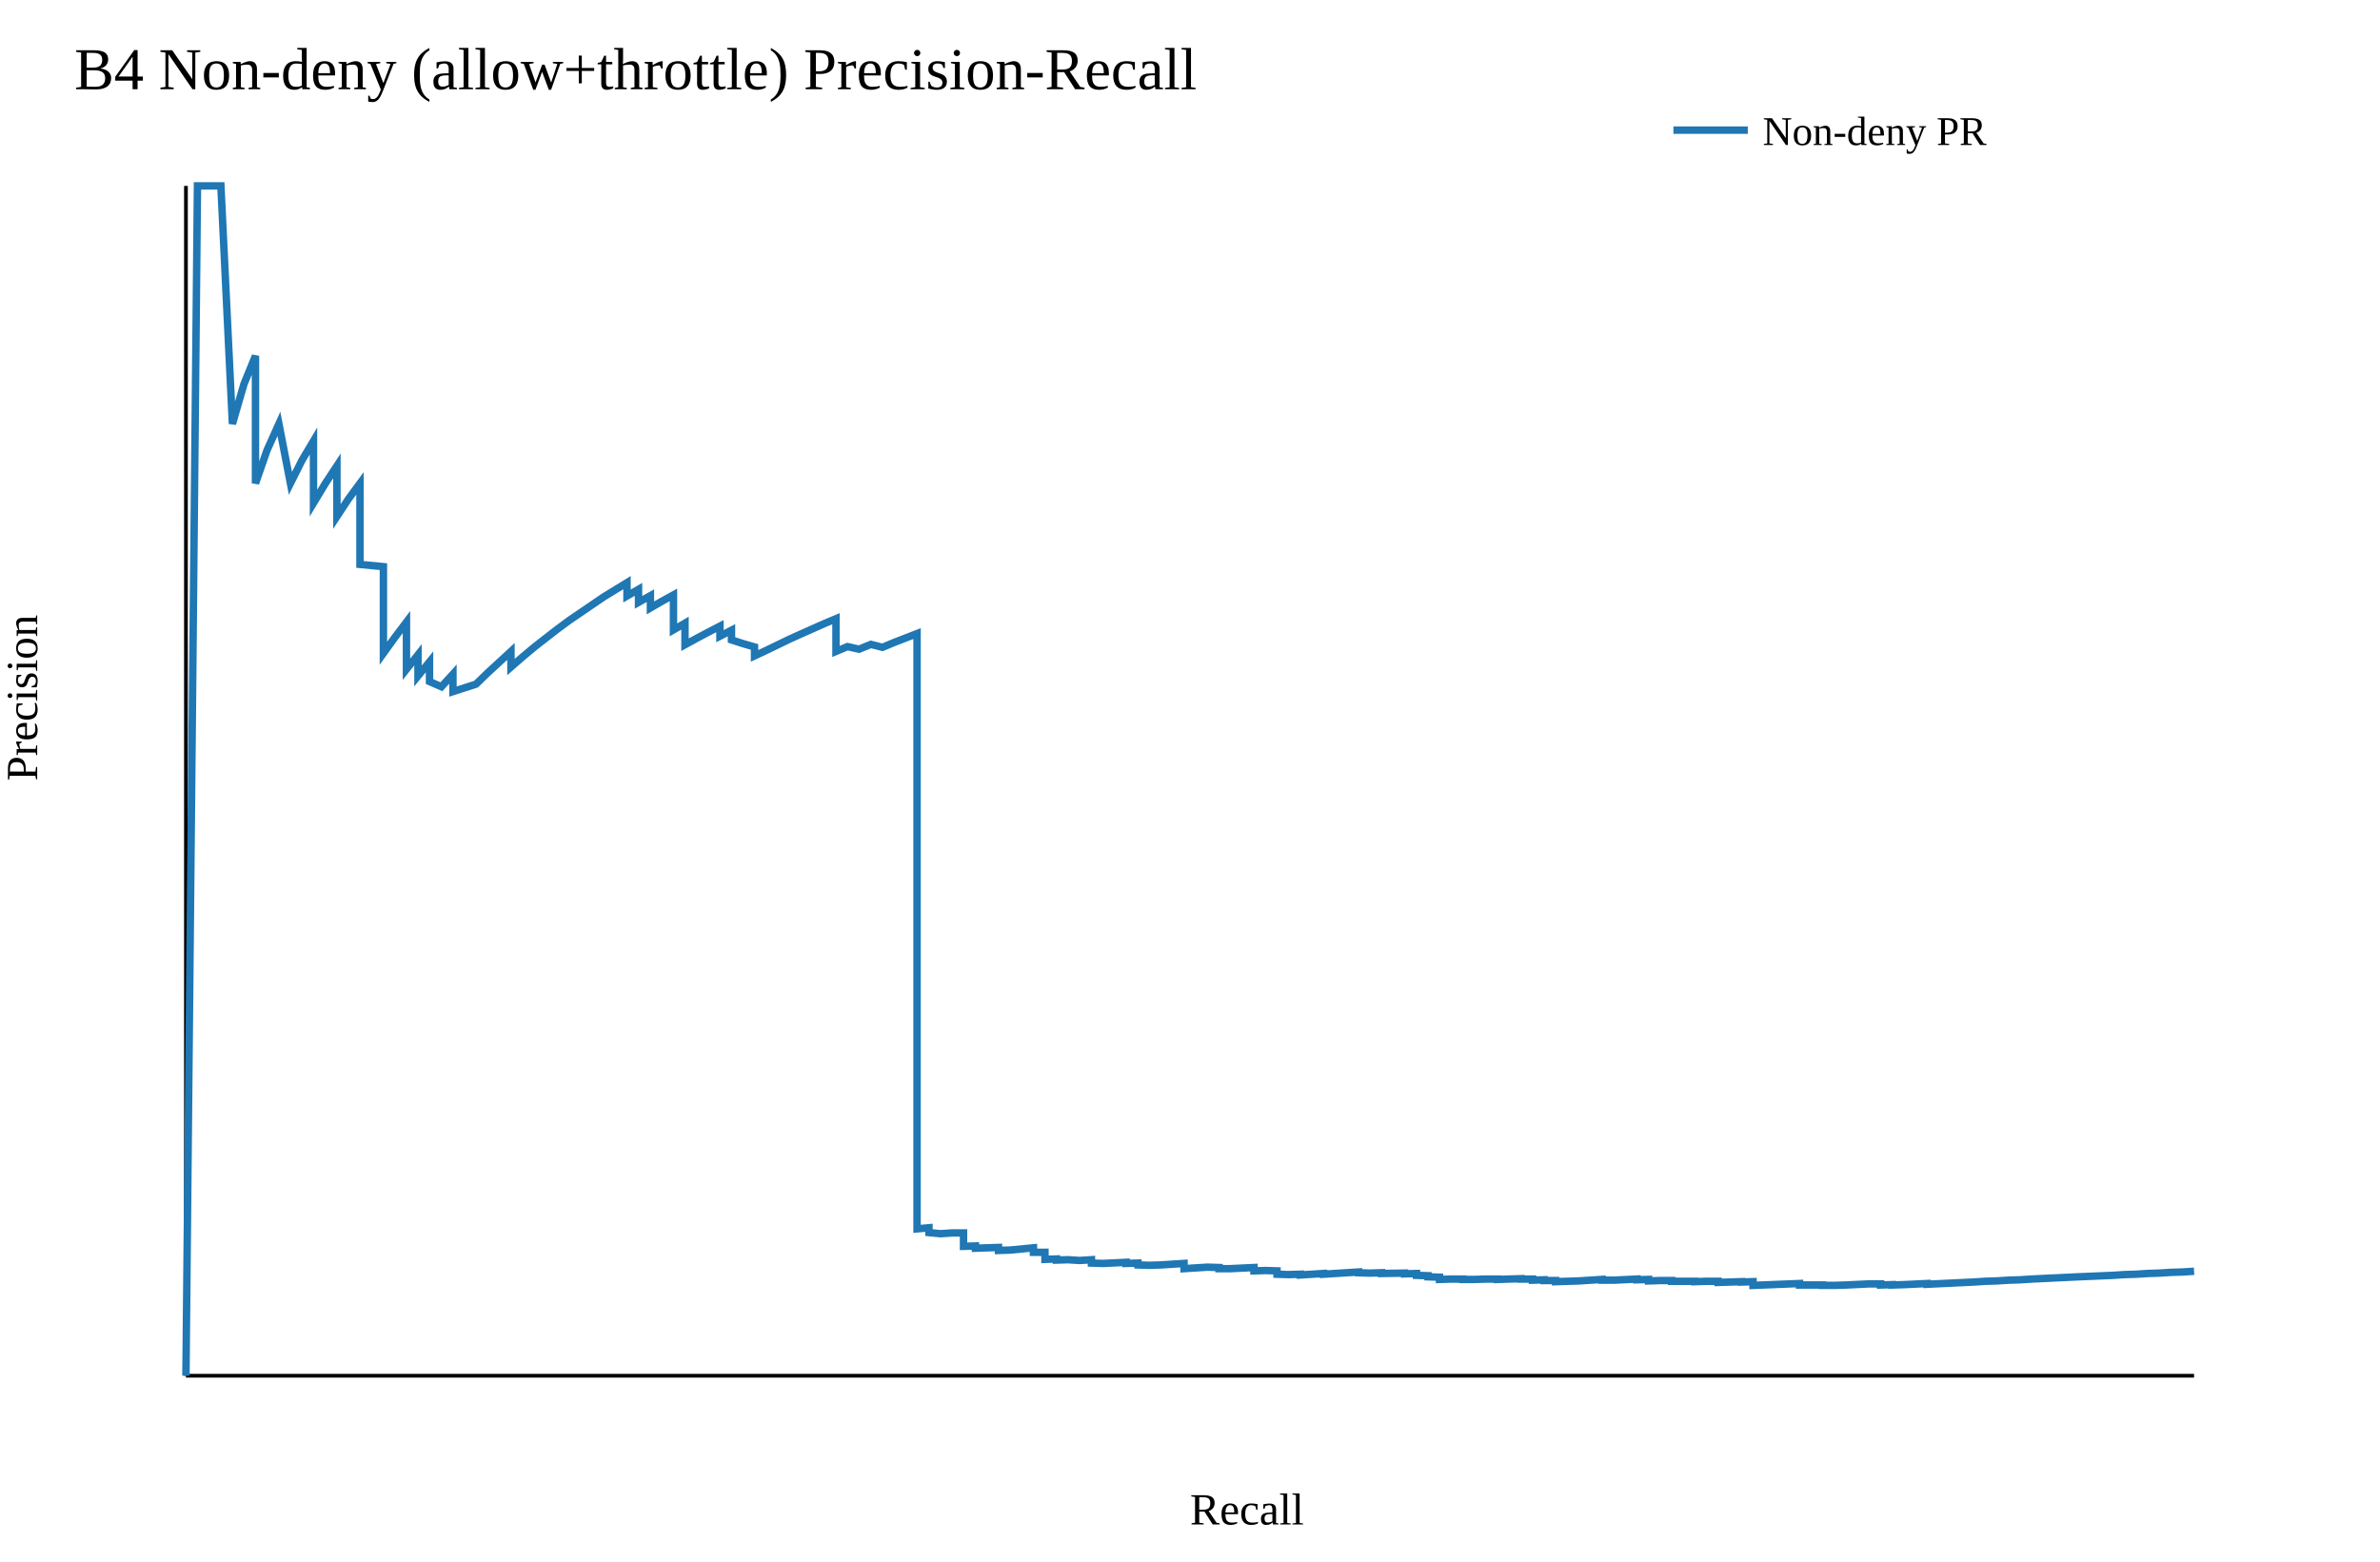
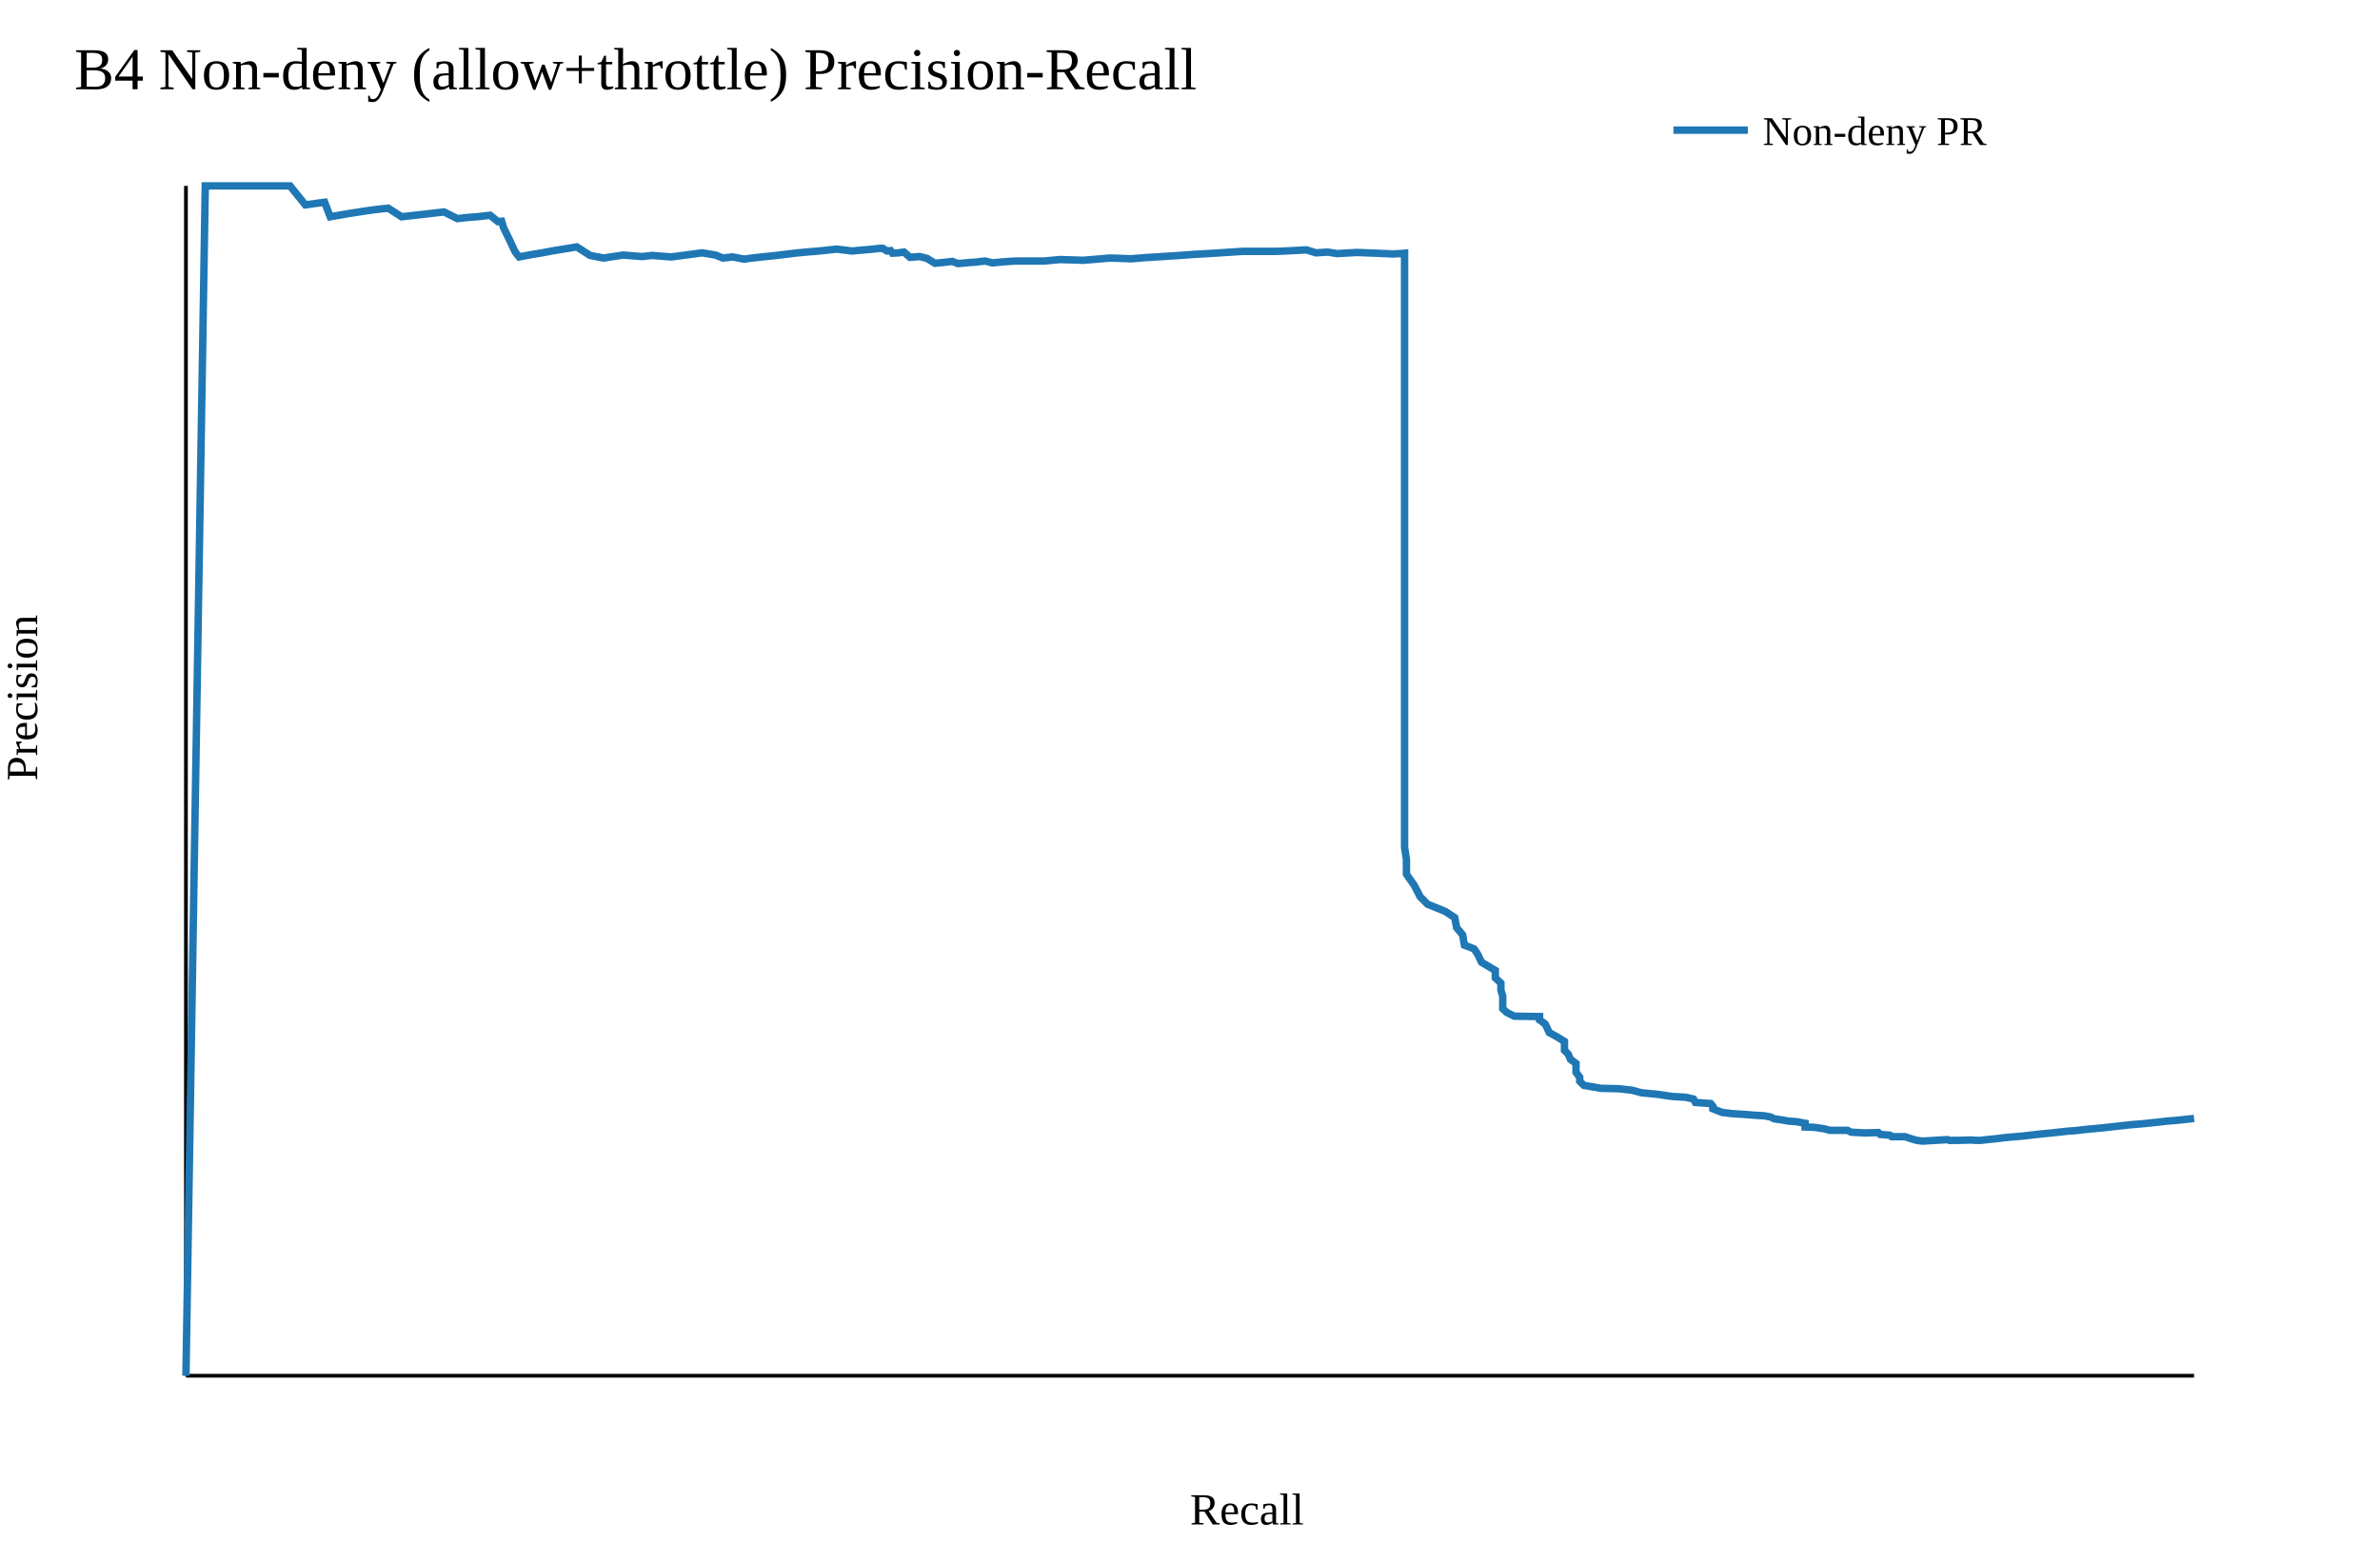
<svg xmlns="http://www.w3.org/2000/svg" width="640" height="420">
  <text x="20" y="24" font-size="16">B4 Non-deny (allow+throttle) Precision-Recall</text>
  <line x1="50" y1="370" x2="590" y2="370" stroke="black" />
  <line x1="50" y1="370" x2="50" y2="50" stroke="black" />
  <text x="320" y="410" font-size="12">Recall</text>
  <text x="10" y="210" font-size="12" transform="rotate(-90 10,210)">Precision</text>
-   <polyline fill="none" stroke="#1f77b4" stroke-width="2" points="50.0,370.0 53.1,50.0 56.2,50.0 59.4,50.0 62.5,114.0 65.6,103.3 68.7,95.7 68.7,130.0 71.8,121.1 75.0,114.0 78.1,130.0 81.2,123.8 84.3,118.6 84.3,135.3 87.5,130.0 90.6,125.3 90.6,138.9 93.7,134.2 96.8,130.0 96.8,141.4 96.8,151.8 103.1,152.4 103.1,168.5 103.1,175.7 106.2,171.4 109.3,167.3 109.3,173.9 109.3,180.0 112.4,176.1 112.4,181.8 115.5,178.0 115.5,183.3 118.7,184.7 121.8,181.3 121.8,186.0 128.0,184.0 131.2,180.9 137.4,175.2 137.4,179.4 140.5,176.7 143.6,174.1 146.8,171.6 149.9,169.2 153.0,166.9 162.4,160.5 165.5,158.6 168.6,156.7 168.6,160.3 171.7,158.5 171.7,162.0 174.9,160.2 174.9,163.5 178.0,161.7 181.1,160.0 181.1,166.4 181.1,169.4 184.2,167.6 184.2,173.4 187.3,171.7 190.5,170.0 193.6,168.4 193.6,171.1 196.7,169.5 196.7,172.1 199.8,173.1 202.9,174.0 202.9,176.4 206.1,174.9 209.2,173.4 212.3,171.9 215.4,170.5 221.7,167.7 224.8,166.4 224.8,168.7 224.8,173.1 224.8,175.2 227.9,173.9 231.0,174.6 234.2,173.3 237.3,174.1 240.4,172.8 243.5,171.6 246.6,170.4 246.6,172.4 246.6,178.0 246.6,188.4 246.6,191.6 246.6,199.2 246.6,208.7 246.6,216.1 246.6,222.8 246.6,229.0 246.6,233.8 246.6,242.4 246.6,250.0 246.6,262.2 246.6,270.7 246.6,275.4 246.6,276.7 246.6,281.2 246.6,282.3 246.6,284.9 246.6,287.0 246.6,288.7 246.6,291.9 246.6,294.5 246.6,296.7 246.6,298.5 246.6,301.0 246.6,302.3 246.6,304.3 246.6,307.0 246.6,308.5 246.6,310.2 246.6,311.2 246.6,312.4 246.6,314.6 246.6,315.8 246.6,317.6 246.6,318.6 246.6,319.3 246.6,320.5 246.6,321.4 246.6,322.6 246.6,323.5 246.6,324.7 246.6,325.5 246.6,326.0 246.6,327.2 246.6,328.2 246.6,328.8 246.6,329.7 246.6,330.5 249.8,330.2 249.8,331.0 249.8,331.1 249.8,331.5 252.9,331.8 256.0,331.6 259.1,331.6 259.1,332.6 259.1,333.2 259.1,333.4 259.1,333.7 259.1,333.9 259.1,334.6 259.1,335.2 262.3,335.1 262.3,335.7 268.5,335.5 268.5,335.9 268.5,336.3 271.6,336.2 277.9,335.6 277.9,335.9 277.9,336.3 277.9,336.8 281.0,336.8 281.0,337.3 281.0,337.9 281.0,338.3 281.0,338.7 284.1,338.6 284.1,338.9 287.2,338.8 290.3,339.0 293.5,338.8 293.5,339.3 293.5,339.4 293.5,339.7 296.6,339.8 302.8,339.5 302.8,339.8 306.0,339.7 306.0,339.9 306.0,340.2 309.1,340.3 312.2,340.2 318.4,339.8 318.4,340.2 318.4,340.4 318.4,340.6 318.4,340.7 318.4,340.9 318.4,341.2 324.7,340.8 327.8,340.9 327.8,341.2 330.9,341.2 337.2,340.9 337.2,341.1 337.2,341.3 337.2,341.6 337.2,341.8 340.3,341.7 343.4,341.8 343.4,342.1 343.4,342.3 343.4,342.4 343.4,342.7 346.5,342.8 349.7,342.7 349.7,342.9 355.9,342.5 355.9,342.7 365.3,342.1 365.3,342.3 368.4,342.4 371.5,342.3 371.5,342.5 377.7,342.4 377.7,342.6 380.9,342.5 380.9,342.7 380.9,342.8 380.9,343.0 384.0,343.1 384.0,343.2 384.0,343.4 387.1,343.5 387.1,343.6 387.1,343.8 387.1,344.0 387.1,344.1 390.2,344.0 393.4,344.0 393.4,344.1 396.5,344.1 399.6,344.0 402.7,344.0 402.7,344.1 409.0,343.9 409.0,344.0 412.1,344.0 412.1,344.2 412.1,344.3 415.2,344.2 415.2,344.4 418.3,344.4 418.3,344.6 418.3,344.7 424.6,344.5 430.8,344.1 430.8,344.3 433.9,344.3 440.2,344.0 440.2,344.2 443.3,344.1 443.3,344.4 443.3,344.5 446.4,344.4 449.5,344.4 449.5,344.6 452.7,344.6 455.8,344.6 455.8,344.7 458.9,344.6 462.0,344.6 462.0,344.7 462.0,344.9 468.3,344.7 468.3,344.8 471.4,344.7 471.4,344.9 471.4,345.0 471.4,345.1 471.4,345.3 471.4,345.5 471.4,345.5 471.4,345.6 471.4,345.7 483.9,345.2 483.9,345.3 483.9,345.5 483.9,345.6 487.0,345.6 487.0,345.6 490.1,345.6 490.1,345.7 493.2,345.7 496.4,345.6 502.6,345.3 505.7,345.3 505.7,345.4 505.7,345.5 505.7,345.6 508.8,345.5 508.8,345.6 512.0,345.5 518.2,345.2 518.2,345.3 518.2,345.4 524.5,345.1 530.7,344.8 533.8,344.6 536.9,344.5 540.1,344.3 543.2,344.2 546.3,344.0 552.5,343.7 558.8,343.4 568.2,343.0 571.3,342.8 574.4,342.7 577.5,342.5 580.6,342.4 583.8,342.2 586.9,342.1 590.0,341.9 590.0,341.9" />
+   <polyline fill="none" stroke="#1f77b4" stroke-width="2" points="50.0,370.0 55.2,50.0 58.3,50.0 61.4,50.0 64.5,50.0 67.6,50.0 69.7,50.0 71.7,50.0 72.8,50.0 75.4,50.0 78.0,50.0 82.1,55.1 85.7,54.6 87.3,54.4 88.8,58.3 94.0,57.4 99.2,56.6 102.3,56.2 104.4,56.0 108.0,58.3 114.2,57.6 119.4,57.0 123.0,58.8 125.6,58.5 128.2,58.3 129.2,58.2 130.8,58.0 131.8,57.9 133.9,59.6 134.9,59.5 135.4,61.2 137.0,64.5 138.5,67.7 139.6,69.1 142.7,68.5 145.8,68.0 148.4,67.5 155.1,66.4 158.7,68.7 162.3,69.4 167.5,68.6 172.7,69.0 175.3,68.7 180.5,69.1 185.1,68.5 188.8,68.0 192.4,68.6 194.4,69.4 197.0,69.1 200.1,69.7 202.2,69.4 205.8,69.0 207.9,68.8 212.1,68.3 213.6,68.1 216.7,67.8 220.3,67.5 225.0,67.0 229.1,67.5 234.8,67.0 236.4,66.8 237.4,66.8 238.5,67.5 239.5,67.4 240.0,68.1 241.6,68.0 243.1,67.8 244.7,69.2 247.3,69.0 249.3,69.5 251.4,70.8 253.5,70.6 256.1,70.3 257.6,70.9 260.7,70.6 262.3,70.5 264.9,70.2 266.9,70.7 270.0,70.4 273.1,70.2 280.9,70.2 281.9,70.1 285.1,69.8 291.3,70.0 298.5,69.4 304.2,69.6 307.8,69.3 317.2,68.7 321.3,68.4 324.9,68.2 331.1,67.8 334.2,67.6 343.0,67.6 345.6,67.5 347.7,67.4 351.3,67.2 353.9,68.0 357.0,67.8 359.6,68.2 364.8,67.9 370.0,68.1 374.6,68.3 376.7,68.2 377.7,68.1 377.7,69.0 377.7,69.9 377.7,71.2 377.7,73.0 377.7,74.3 377.7,75.6 377.7,77.7 377.7,79.4 377.7,82.3 377.7,84.3 377.7,86.7 377.7,91.0 377.7,94.0 377.7,99.9 377.7,104.5 377.7,112.0 377.7,119.9 377.7,127.7 377.7,137.7 377.7,150.3 377.7,160.5 377.7,168.6 377.7,174.5 377.7,180.5 377.7,186.7 377.7,192.0 377.7,196.4 377.7,203.4 377.7,209.6 377.7,214.3 377.7,220.2 377.7,224.6 377.7,227.9 378.2,231.1 378.2,235.1 380.3,238.1 381.9,241.2 383.9,243.2 388.6,245.1 391.2,246.8 391.7,249.5 393.3,251.4 393.8,254.2 396.4,255.2 397.4,256.7 398.4,258.8 402.1,261.0 402.1,263.0 403.6,264.4 403.6,266.3 404.1,267.9 404.1,269.5 404.1,271.3 405.2,272.3 407.2,273.3 414.0,273.4 414.0,274.3 415.5,275.4 416.0,276.4 416.6,277.7 418.6,278.8 420.7,280.1 420.7,281.4 420.7,282.5 421.7,283.5 422.3,284.9 423.8,286.0 423.8,287.1 423.8,288.4 424.8,289.7 424.8,290.8 425.9,291.9 430.5,292.7 435.2,292.8 438.8,293.2 441.4,293.9 445.6,294.3 449.7,294.9 453.3,295.1 455.4,295.6 455.9,296.5 460.0,296.8 460.6,297.5 460.6,298.2 462.1,298.8 463.2,299.2 465.7,299.5 468.8,299.7 471.4,299.9 474.5,300.1 476.1,300.4 477.1,300.9 479.2,301.2 480.8,301.5 483.3,301.7 485.4,302.1 485.4,303.1 488.0,303.2 490.6,303.6 492.1,304.0 496.8,304.0 497.8,304.5 501.5,304.7 505.1,304.6 505.6,305.1 508.2,305.3 508.7,305.7 512.3,305.7 513.4,306.1 514.4,306.4 515.4,306.7 517.0,306.9 523.7,306.5 524.2,306.7 526.8,306.7 529.9,306.6 531.5,306.7 532.5,306.7 537.2,306.2 538.7,306.0 540.8,305.8 543.4,305.6 546.0,305.3 548.6,305.0 551.7,304.7 556.3,304.2 557.9,304.1 560.5,303.8 563.6,303.5 565.7,303.3 572.9,302.5 576.5,302.2 581.2,301.7 582.8,301.5 584.3,301.4 586.4,301.2 590.0,300.8 590.0,300.8" />
  <line x1="450" y1="35" x2="470" y2="35" stroke="#1f77b4" stroke-width="2" />
  <text x="474" y="39" font-size="11">Non-deny PR</text>
</svg>
